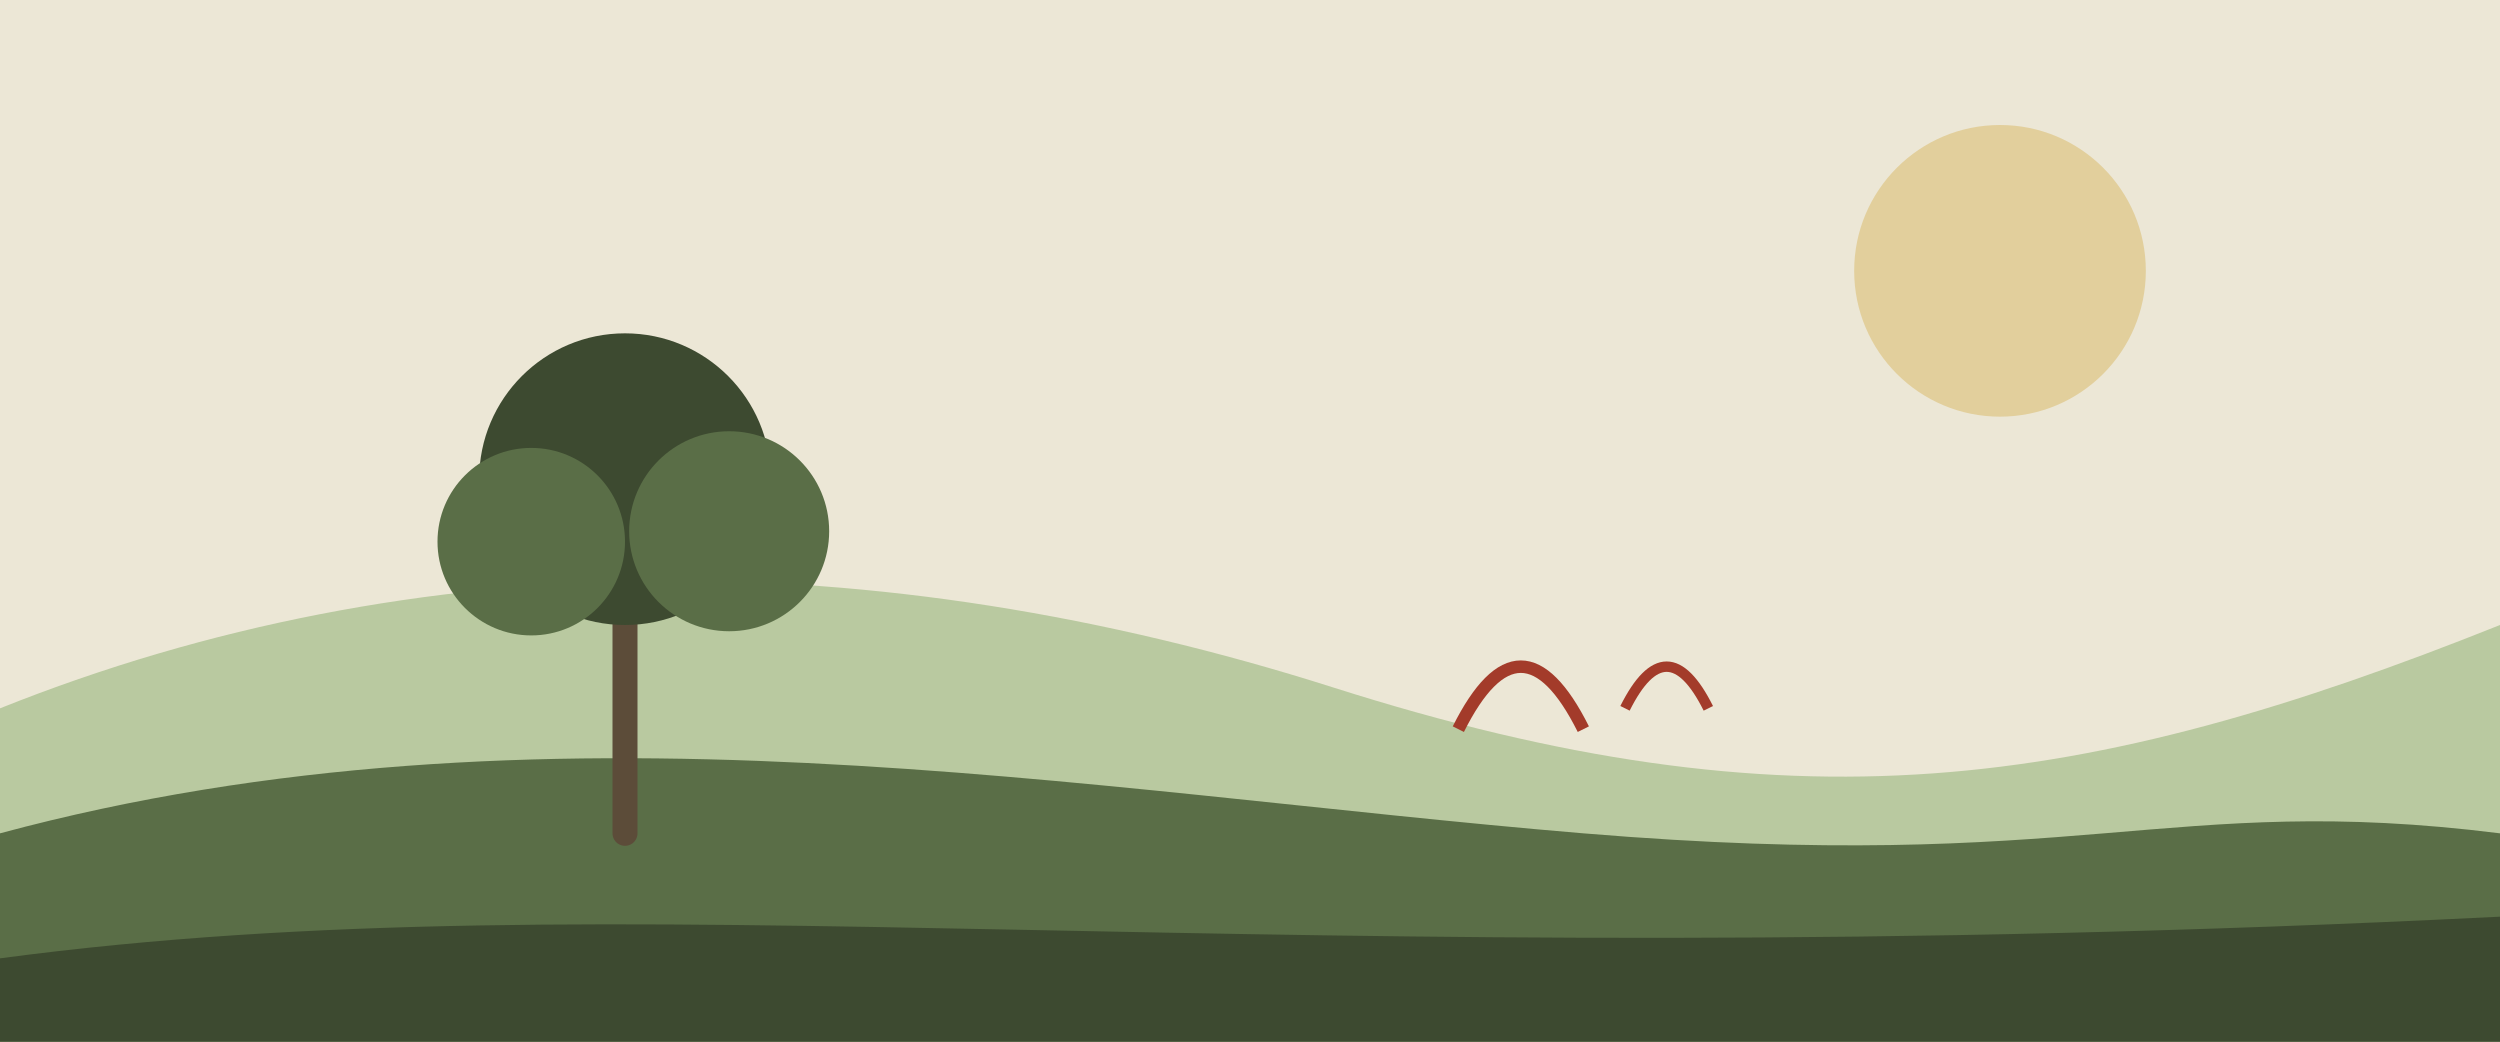
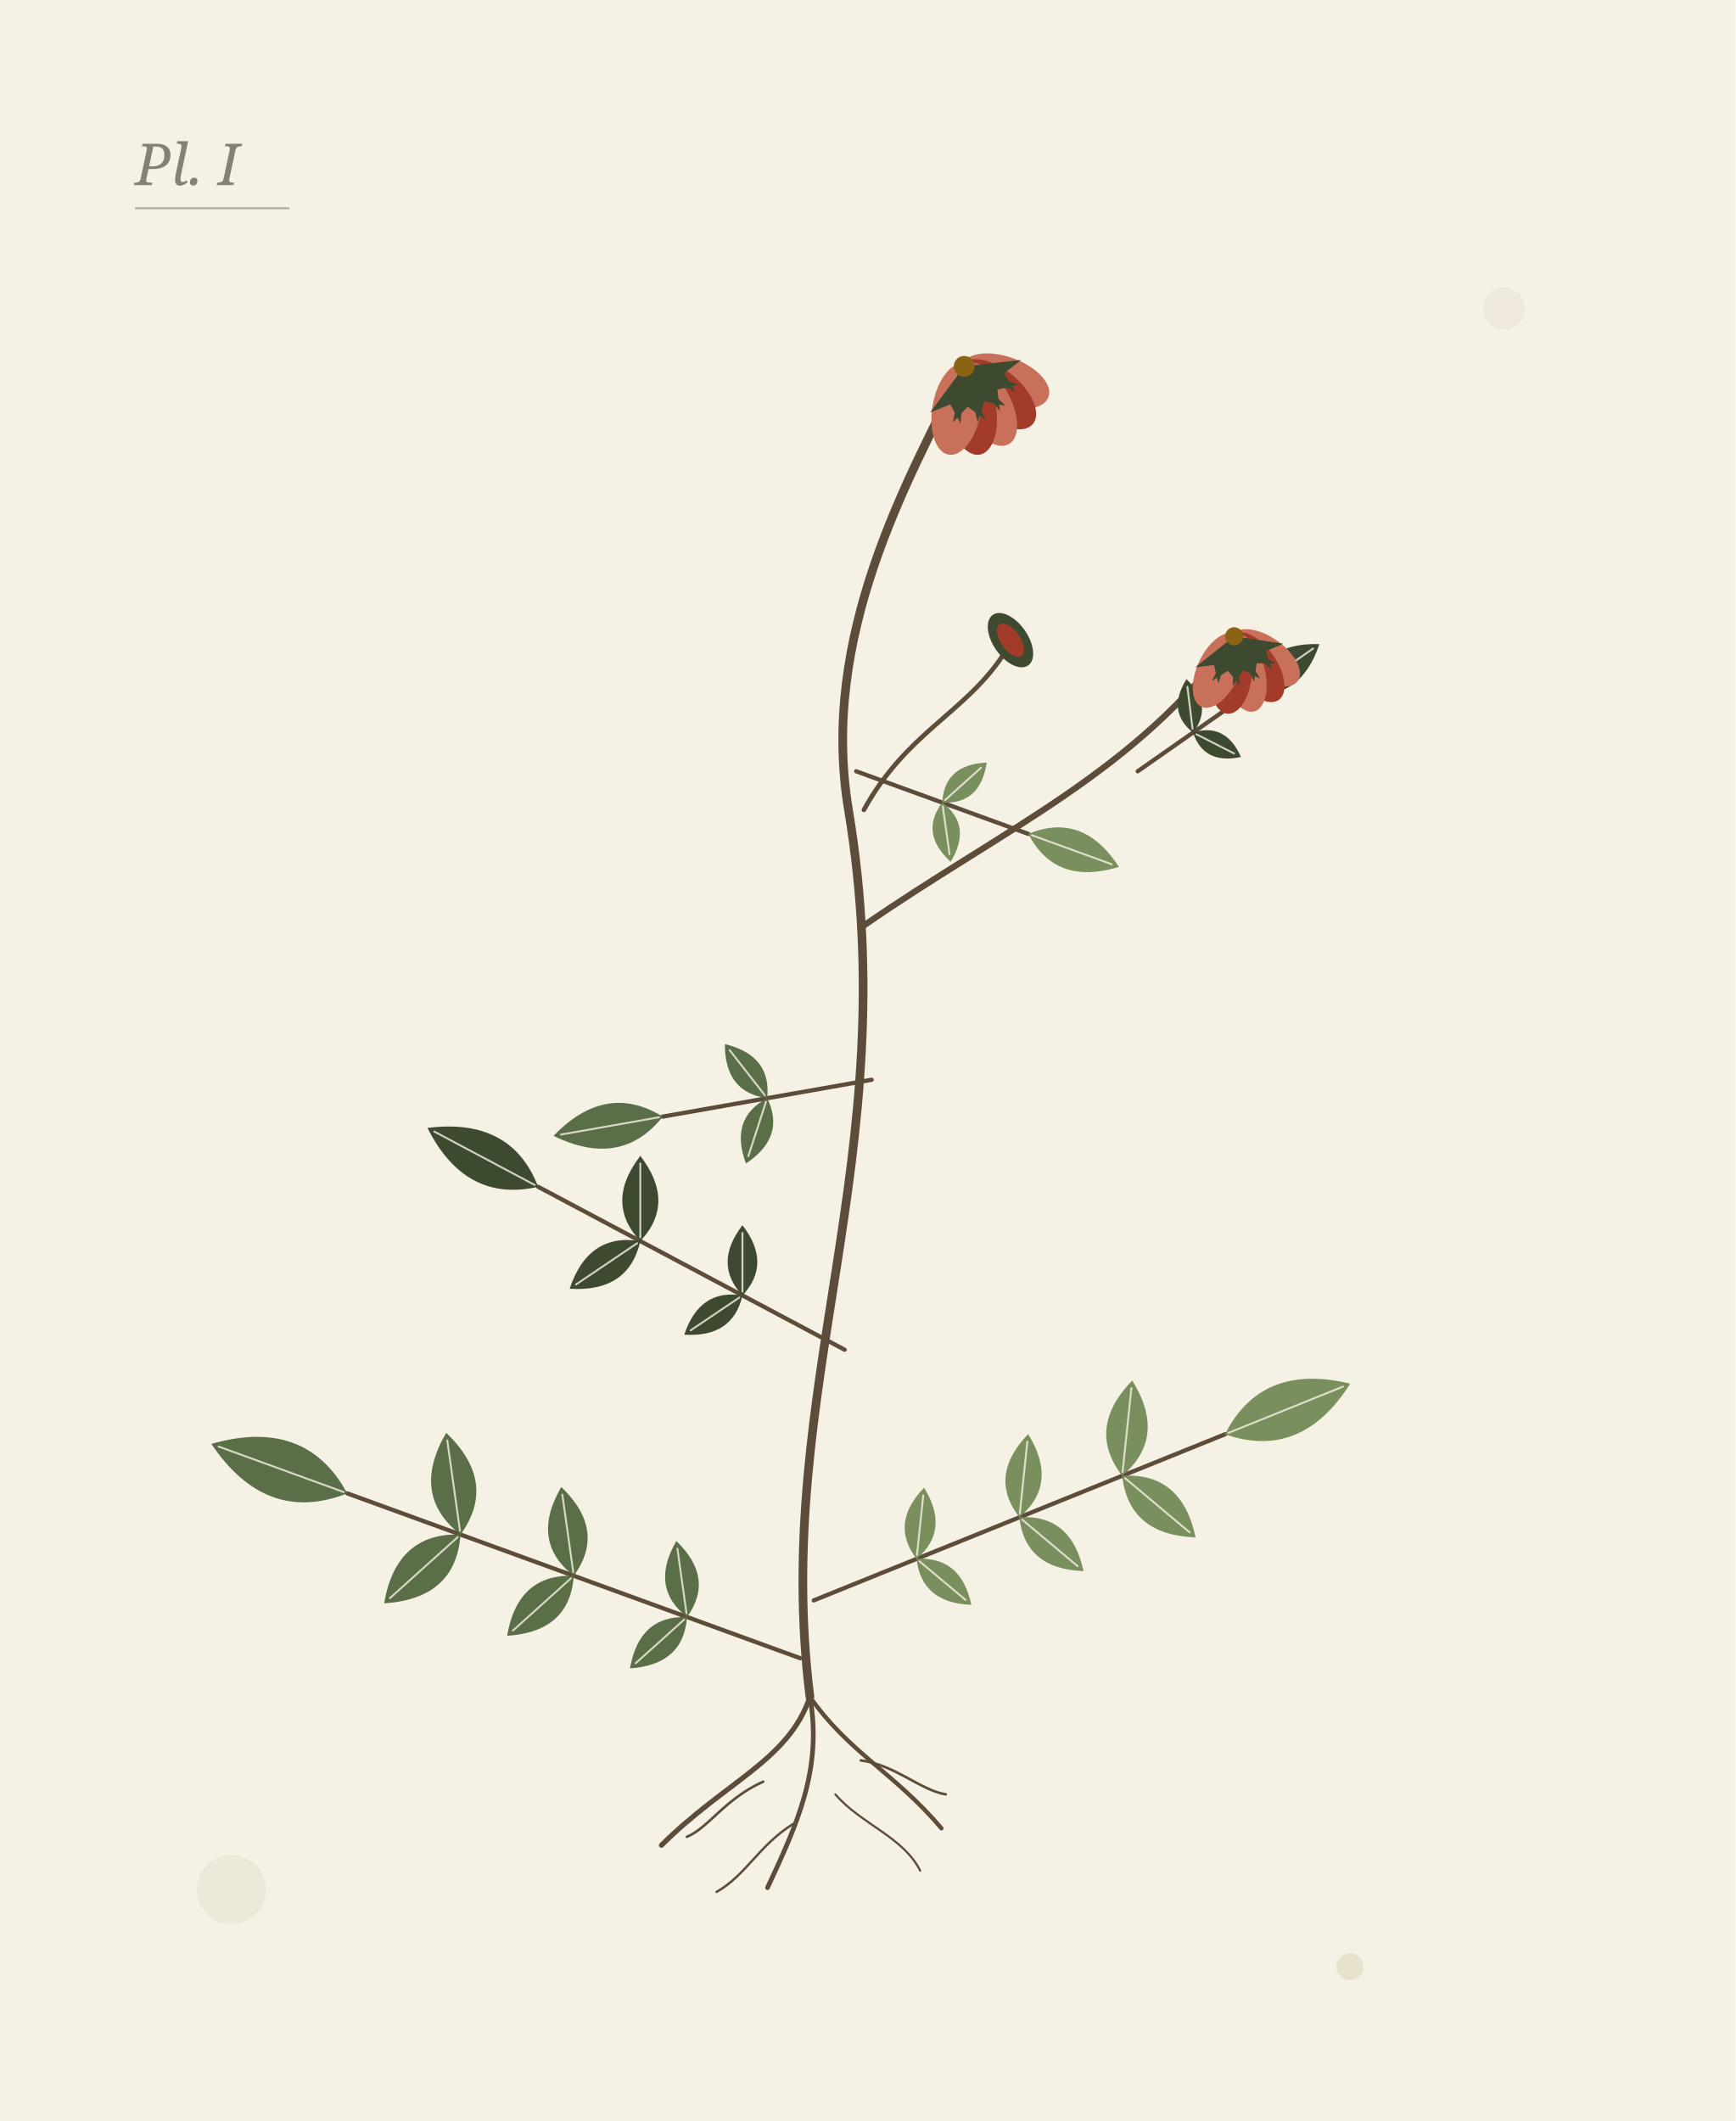
- <svg xmlns="http://www.w3.org/2000/svg" viewBox="0 0 1200 500" role="img" aria-label="Rolling hills with a tree and a low sun">
-   <rect width="1200" height="500" fill="#ece7d6" />
-   <circle cx="960" cy="130" r="70" fill="#e2cf9c" />
-   <path d="M0 340 C 200 260 420 260 640 330 S 1000 380 1200 300 V500 H0Z" fill="#b9c9a0" />
-   <path d="M0 400 C 260 330 520 380 760 400 S 1040 380 1200 400 V500 H0Z" fill="#5a6e47" />
-   <path d="M0 460 C 300 420 600 470 1200 440 V500 H0Z" fill="#3d4a30" />
-   <path d="M300 400 V280" stroke="#5c4c39" stroke-width="12" stroke-linecap="round" />
-   <circle cx="300" cy="230" r="70" fill="#3d4a30" />
-   <circle cx="255" cy="260" r="45" fill="#5a6e47" />
-   <circle cx="350" cy="255" r="48" fill="#5a6e47" />
-   <path d="M700 350 q30 -60 60 0" stroke="#a33b2a" stroke-width="6" fill="none" />
-   <path d="M780 340 q20 -40 40 0" stroke="#a33b2a" stroke-width="5" fill="none" />
+ <svg xmlns="http://www.w3.org/2000/svg" viewBox="0 0 900 1100" role="img" aria-label="A pressed water avens with two nodding rust flowers on a cream herbarium sheet">
+   <rect width="900" height="1100" fill="#f5f1e4" />
+   <circle cx="120" cy="980" r="18" fill="#c6c0a8" opacity=".18" />
+   <circle cx="780" cy="160" r="11" fill="#c6c0a8" opacity=".16" />
+   <circle cx="700" cy="1020" r="7" fill="#8a6414" opacity=".12" />
+   <path d="M420 880 C 400 720 470 600 440 420 C 425 330 470 250 500 190" fill="none" stroke="#5c4c39" stroke-width="4.5" stroke-linecap="round" />
+   <path d="M448 480 C 520 430 590 400 640 330" fill="none" stroke="#5c4c39" stroke-width="3.2" stroke-linecap="round" />
+   <g transform="translate(415.0 860.0) rotate(200.0)">
+     <path d="M0 0H250.0" stroke="#5c4c39" stroke-width="2.2" stroke-linecap="round" />
+     <g transform="translate(62.5 0.0) rotate(-62.0)">
+       <path d="M0 0 Q17.9 -17.2 39.8 0 Q17.9 17.2 0 0Z" fill="#5a6e47" />
+       <path d="M2 0H35.8" stroke="#f5f1e4" stroke-width="1" stroke-linecap="round" opacity=".8" />
+     </g>
+     <g transform="translate(62.5 0.0) rotate(62.0)">
+       <path d="M0 0 Q17.9 -17.2 39.8 0 Q17.9 17.2 0 0Z" fill="#5a6e47" />
+       <path d="M2 0H35.8" stroke="#f5f1e4" stroke-width="1" stroke-linecap="round" opacity=".8" />
+     </g>
+     <g transform="translate(125.0 0.0) rotate(-62.0)">
+       <path d="M0 0 Q20.9 -20.2 46.5 0 Q20.9 20.2 0 0Z" fill="#5a6e47" />
+       <path d="M2 0H42.5" stroke="#f5f1e4" stroke-width="1" stroke-linecap="round" opacity=".8" />
+     </g>
+     <g transform="translate(125.0 0.0) rotate(62.0)">
+       <path d="M0 0 Q20.9 -20.2 46.5 0 Q20.9 20.2 0 0Z" fill="#5a6e47" />
+       <path d="M2 0H42.5" stroke="#f5f1e4" stroke-width="1" stroke-linecap="round" opacity=".8" />
+     </g>
+     <g transform="translate(187.5 0.0) rotate(-62.0)">
+       <path d="M0 0 Q24.0 -23.1 53.3 0 Q24.0 23.1 0 0Z" fill="#5a6e47" />
+       <path d="M2 0H49.3" stroke="#f5f1e4" stroke-width="1" stroke-linecap="round" opacity=".8" />
+     </g>
+     <g transform="translate(187.5 0.0) rotate(62.0)">
+       <path d="M0 0 Q24.0 -23.1 53.3 0 Q24.0 23.1 0 0Z" fill="#5a6e47" />
+       <path d="M2 0H49.3" stroke="#f5f1e4" stroke-width="1" stroke-linecap="round" opacity=".8" />
+     </g>
+     <g transform="translate(250.0 0.0) rotate(0.0)">
+       <path d="M0 0 Q33.8 -29.9 75.0 0 Q33.8 29.9 0 0Z" fill="#5a6e47" />
+       <path d="M2 0H71.0" stroke="#f5f1e4" stroke-width="1" stroke-linecap="round" opacity=".8" />
+     </g>
+   </g>
+   <g transform="translate(422.0 830.0) rotate(-22.0)">
+     <path d="M0 0H230.0" stroke="#5c4c39" stroke-width="2.2" stroke-linecap="round" />
+     <g transform="translate(57.5 0.0) rotate(-62.0)">
+       <path d="M0 0 Q16.7 -15.9 37.1 0 Q16.7 15.9 0 0Z" fill="#7a8f5e" />
+       <path d="M2 0H33.1" stroke="#f5f1e4" stroke-width="1" stroke-linecap="round" opacity=".8" />
+     </g>
+     <g transform="translate(57.5 0.0) rotate(62.0)">
+       <path d="M0 0 Q16.7 -15.9 37.1 0 Q16.7 15.9 0 0Z" fill="#7a8f5e" />
+       <path d="M2 0H33.1" stroke="#f5f1e4" stroke-width="1" stroke-linecap="round" opacity=".8" />
+     </g>
+     <g transform="translate(115.0 0.0) rotate(-62.0)">
+       <path d="M0 0 Q19.5 -18.6 43.4 0 Q19.5 18.6 0 0Z" fill="#7a8f5e" />
+       <path d="M2 0H39.4" stroke="#f5f1e4" stroke-width="1" stroke-linecap="round" opacity=".8" />
+     </g>
+     <g transform="translate(115.0 0.0) rotate(62.0)">
+       <path d="M0 0 Q19.5 -18.6 43.4 0 Q19.5 18.6 0 0Z" fill="#7a8f5e" />
+       <path d="M2 0H39.4" stroke="#f5f1e4" stroke-width="1" stroke-linecap="round" opacity=".8" />
+     </g>
+     <g transform="translate(172.5 0.0) rotate(-62.0)">
+       <path d="M0 0 Q22.4 -21.3 49.7 0 Q22.4 21.3 0 0Z" fill="#7a8f5e" />
+       <path d="M2 0H45.7" stroke="#f5f1e4" stroke-width="1" stroke-linecap="round" opacity=".8" />
+     </g>
+     <g transform="translate(172.5 0.0) rotate(62.0)">
+       <path d="M0 0 Q22.4 -21.3 49.7 0 Q22.4 21.3 0 0Z" fill="#7a8f5e" />
+       <path d="M2 0H45.7" stroke="#f5f1e4" stroke-width="1" stroke-linecap="round" opacity=".8" />
+     </g>
+     <g transform="translate(230.0 0.0) rotate(0.0)">
+       <path d="M0 0 Q31.5 -27.6 70.0 0 Q31.5 27.6 0 0Z" fill="#7a8f5e" />
+       <path d="M2 0H66.0" stroke="#f5f1e4" stroke-width="1" stroke-linecap="round" opacity=".8" />
+     </g>
+   </g>
+   <g transform="translate(438.0 700.0) rotate(208.0)">
+     <path d="M0 0H180.0" stroke="#5c4c39" stroke-width="2.2" stroke-linecap="round" />
+     <g transform="translate(60.0 0.0) rotate(-62.0)">
+       <path d="M0 0 Q16.4 -15.4 36.4 0 Q16.4 15.4 0 0Z" fill="#3d4a30" />
+       <path d="M2 0H32.4" stroke="#f5f1e4" stroke-width="1" stroke-linecap="round" opacity=".8" />
+     </g>
+     <g transform="translate(60.0 0.0) rotate(62.0)">
+       <path d="M0 0 Q16.4 -15.4 36.4 0 Q16.4 15.4 0 0Z" fill="#3d4a30" />
+       <path d="M2 0H32.4" stroke="#f5f1e4" stroke-width="1" stroke-linecap="round" opacity=".8" />
+     </g>
+     <g transform="translate(120.0 0.0) rotate(-62.0)">
+       <path d="M0 0 Q19.9 -18.7 44.2 0 Q19.9 18.7 0 0Z" fill="#3d4a30" />
+       <path d="M2 0H40.2" stroke="#f5f1e4" stroke-width="1" stroke-linecap="round" opacity=".8" />
+     </g>
+     <g transform="translate(120.0 0.0) rotate(62.0)">
+       <path d="M0 0 Q19.9 -18.7 44.2 0 Q19.9 18.7 0 0Z" fill="#3d4a30" />
+       <path d="M2 0H40.2" stroke="#f5f1e4" stroke-width="1" stroke-linecap="round" opacity=".8" />
+     </g>
+     <g transform="translate(180.0 0.0) rotate(0.0)">
+       <path d="M0 0 Q29.2 -25.3 65.0 0 Q29.2 25.3 0 0Z" fill="#3d4a30" />
+       <path d="M2 0H61.0" stroke="#f5f1e4" stroke-width="1" stroke-linecap="round" opacity=".8" />
+     </g>
+   </g>
+   <g transform="translate(452.0 560.0) rotate(170.0)">
+     <path d="M0 0H110.0" stroke="#5c4c39" stroke-width="2.2" stroke-linecap="round" />
+     <g transform="translate(55.0 0.0) rotate(-62.0)">
+       <path d="M0 0 Q16.0 -15.5 35.6 0 Q16.0 15.5 0 0Z" fill="#5a6e47" />
+       <path d="M2 0H31.6" stroke="#f5f1e4" stroke-width="1" stroke-linecap="round" opacity=".8" />
+     </g>
+     <g transform="translate(55.0 0.0) rotate(62.0)">
+       <path d="M0 0 Q16.0 -15.5 35.6 0 Q16.0 15.5 0 0Z" fill="#5a6e47" />
+       <path d="M2 0H31.6" stroke="#f5f1e4" stroke-width="1" stroke-linecap="round" opacity=".8" />
+     </g>
+     <g transform="translate(110.0 0.0) rotate(0.0)">
+       <path d="M0 0 Q25.9 -23.0 57.5 0 Q25.9 23.0 0 0Z" fill="#5a6e47" />
+       <path d="M2 0H53.5" stroke="#f5f1e4" stroke-width="1" stroke-linecap="round" opacity=".8" />
+     </g>
+   </g>
+   <g transform="translate(444.0 400.0) rotate(20.0)">
+     <path d="M0 0H95.0" stroke="#5c4c39" stroke-width="2.2" stroke-linecap="round" />
+     <g transform="translate(47.5 0.0) rotate(-62.0)">
+       <path d="M0 0 Q14.0 -14.0 31.0 0 Q14.0 14.0 0 0Z" fill="#7a8f5e" />
+       <path d="M2 0H27.0" stroke="#f5f1e4" stroke-width="1" stroke-linecap="round" opacity=".8" />
+     </g>
+     <g transform="translate(47.5 0.0) rotate(62.0)">
+       <path d="M0 0 Q14.0 -14.0 31.0 0 Q14.0 14.0 0 0Z" fill="#7a8f5e" />
+       <path d="M2 0H27.0" stroke="#f5f1e4" stroke-width="1" stroke-linecap="round" opacity=".8" />
+     </g>
+     <g transform="translate(95.0 0.0) rotate(0.0)">
+       <path d="M0 0 Q22.5 -20.7 50.0 0 Q22.5 20.7 0 0Z" fill="#7a8f5e" />
+       <path d="M2 0H46.0" stroke="#f5f1e4" stroke-width="1" stroke-linecap="round" opacity=".8" />
+     </g>
+   </g>
+   <g transform="translate(590.0 400.0) rotate(-35.0)">
+     <path d="M0 0H70.0" stroke="#5c4c39" stroke-width="2.2" stroke-linecap="round" />
+     <g transform="translate(35.0 0.0) rotate(-62.0)">
+       <path d="M0 0 Q12.6 -12.4 27.9 0 Q12.6 12.4 0 0Z" fill="#3d4a30" />
+       <path d="M2 0H23.9" stroke="#f5f1e4" stroke-width="1" stroke-linecap="round" opacity=".8" />
+     </g>
+     <g transform="translate(35.0 0.0) rotate(62.0)">
+       <path d="M0 0 Q12.6 -12.4 27.9 0 Q12.6 12.4 0 0Z" fill="#3d4a30" />
+       <path d="M2 0H23.9" stroke="#f5f1e4" stroke-width="1" stroke-linecap="round" opacity=".8" />
+     </g>
+     <g transform="translate(70.0 0.0) rotate(0.0)">
+       <path d="M0 0 Q20.2 -18.4 45.0 0 Q20.2 18.4 0 0Z" fill="#3d4a30" />
+       <path d="M2 0H41.0" stroke="#f5f1e4" stroke-width="1" stroke-linecap="round" opacity=".8" />
+     </g>
+   </g>
+   <g transform="translate(500.0 190.0) rotate(150.0)">
+     <ellipse cx="0" cy="-22.5" rx="12.6" ry="24.0" fill="#c9705a" transform="rotate(-40)" />
+     <ellipse cx="0" cy="-22.5" rx="12.6" ry="24.0" fill="#a33b2a" transform="rotate(-20)" />
+     <ellipse cx="0" cy="-22.5" rx="12.6" ry="24.0" fill="#c9705a" transform="rotate(0)" />
+     <ellipse cx="0" cy="-22.5" rx="12.6" ry="24.0" fill="#a33b2a" transform="rotate(20)" />
+     <ellipse cx="0" cy="-22.5" rx="12.6" ry="24.0" fill="#c9705a" transform="rotate(40)" />
+     <path d="M0 0 L-8.4 -28.5 L0 -21.0 L8.4 -28.5Z" fill="#3d4a30" transform="rotate(-50)" />
+     <path d="M0 0 L-8.4 -28.5 L0 -21.0 L8.4 -28.5Z" fill="#3d4a30" transform="rotate(-25)" />
+     <path d="M0 0 L-8.4 -28.5 L0 -21.0 L8.4 -28.5Z" fill="#3d4a30" transform="rotate(0)" />
+     <path d="M0 0 L-8.4 -28.5 L0 -21.0 L8.4 -28.5Z" fill="#3d4a30" transform="rotate(25)" />
+     <path d="M0 0 L-8.4 -28.5 L0 -21.0 L8.4 -28.5Z" fill="#3d4a30" transform="rotate(50)" />
+     <circle r="5.4" fill="#8a6414" />
+   </g>
+   <g transform="translate(640.0 330.0) rotate(165.0)">
+     <ellipse cx="0" cy="-19.5" rx="10.9" ry="20.8" fill="#c9705a" transform="rotate(-40)" />
+     <ellipse cx="0" cy="-19.5" rx="10.9" ry="20.8" fill="#a33b2a" transform="rotate(-20)" />
+     <ellipse cx="0" cy="-19.5" rx="10.9" ry="20.8" fill="#c9705a" transform="rotate(0)" />
+     <ellipse cx="0" cy="-19.5" rx="10.9" ry="20.8" fill="#a33b2a" transform="rotate(20)" />
+     <ellipse cx="0" cy="-19.5" rx="10.9" ry="20.8" fill="#c9705a" transform="rotate(40)" />
+     <path d="M0 0 L-7.3 -24.7 L0 -18.2 L7.3 -24.7Z" fill="#3d4a30" transform="rotate(-50)" />
+     <path d="M0 0 L-7.3 -24.7 L0 -18.2 L7.3 -24.7Z" fill="#3d4a30" transform="rotate(-25)" />
+     <path d="M0 0 L-7.3 -24.7 L0 -18.2 L7.3 -24.7Z" fill="#3d4a30" transform="rotate(0)" />
+     <path d="M0 0 L-7.3 -24.7 L0 -18.2 L7.3 -24.7Z" fill="#3d4a30" transform="rotate(25)" />
+     <path d="M0 0 L-7.3 -24.7 L0 -18.2 L7.3 -24.7Z" fill="#3d4a30" transform="rotate(50)" />
+     <circle r="4.7" fill="#8a6414" />
+   </g>
+   <path d="M448 420 C 470 380 500 370 520 340" fill="none" stroke="#5c4c39" stroke-width="2.4" stroke-linecap="round" />
+   <ellipse cx="524" cy="332" rx="9" ry="16" fill="#3d4a30" transform="rotate(-35 524 332)" />
+   <ellipse cx="524" cy="332" rx="5" ry="10" fill="#a33b2a" transform="rotate(-35 524 332)" />
+   <g transform="translate(420.0 880.0) scale(1.1)" fill="none" stroke="#5c4c39" stroke-linecap="round">
+     <path d="M0 0 C-10 30 -40 40 -70 70" stroke-width="2.4" />
+     <path d="M0 0 C6 34 -6 60 -20 90" stroke-width="2.2" />
+     <path d="M0 0 C18 26 40 36 62 62" stroke-width="2" />
+     <path d="M-22 40 C-40 48 -48 62 -58 66" stroke-width="1.2" />
+     <path d="M-8 60 C-24 70 -30 84 -44 92" stroke-width="1.1" />
+     <path d="M24 30 C40 32 52 44 64 46" stroke-width="1.2" />
+     <path d="M12 46 C24 60 44 66 52 82" stroke-width="1" />
+   </g>
+   <text x="70" y="96" font-family="Georgia, serif" font-style="italic" font-size="30" fill="#2e2519" opacity=".55">Pl. I</text>
+   <path d="M70 108H150" stroke="#2e2519" stroke-width="1" opacity=".35" />
</svg>
